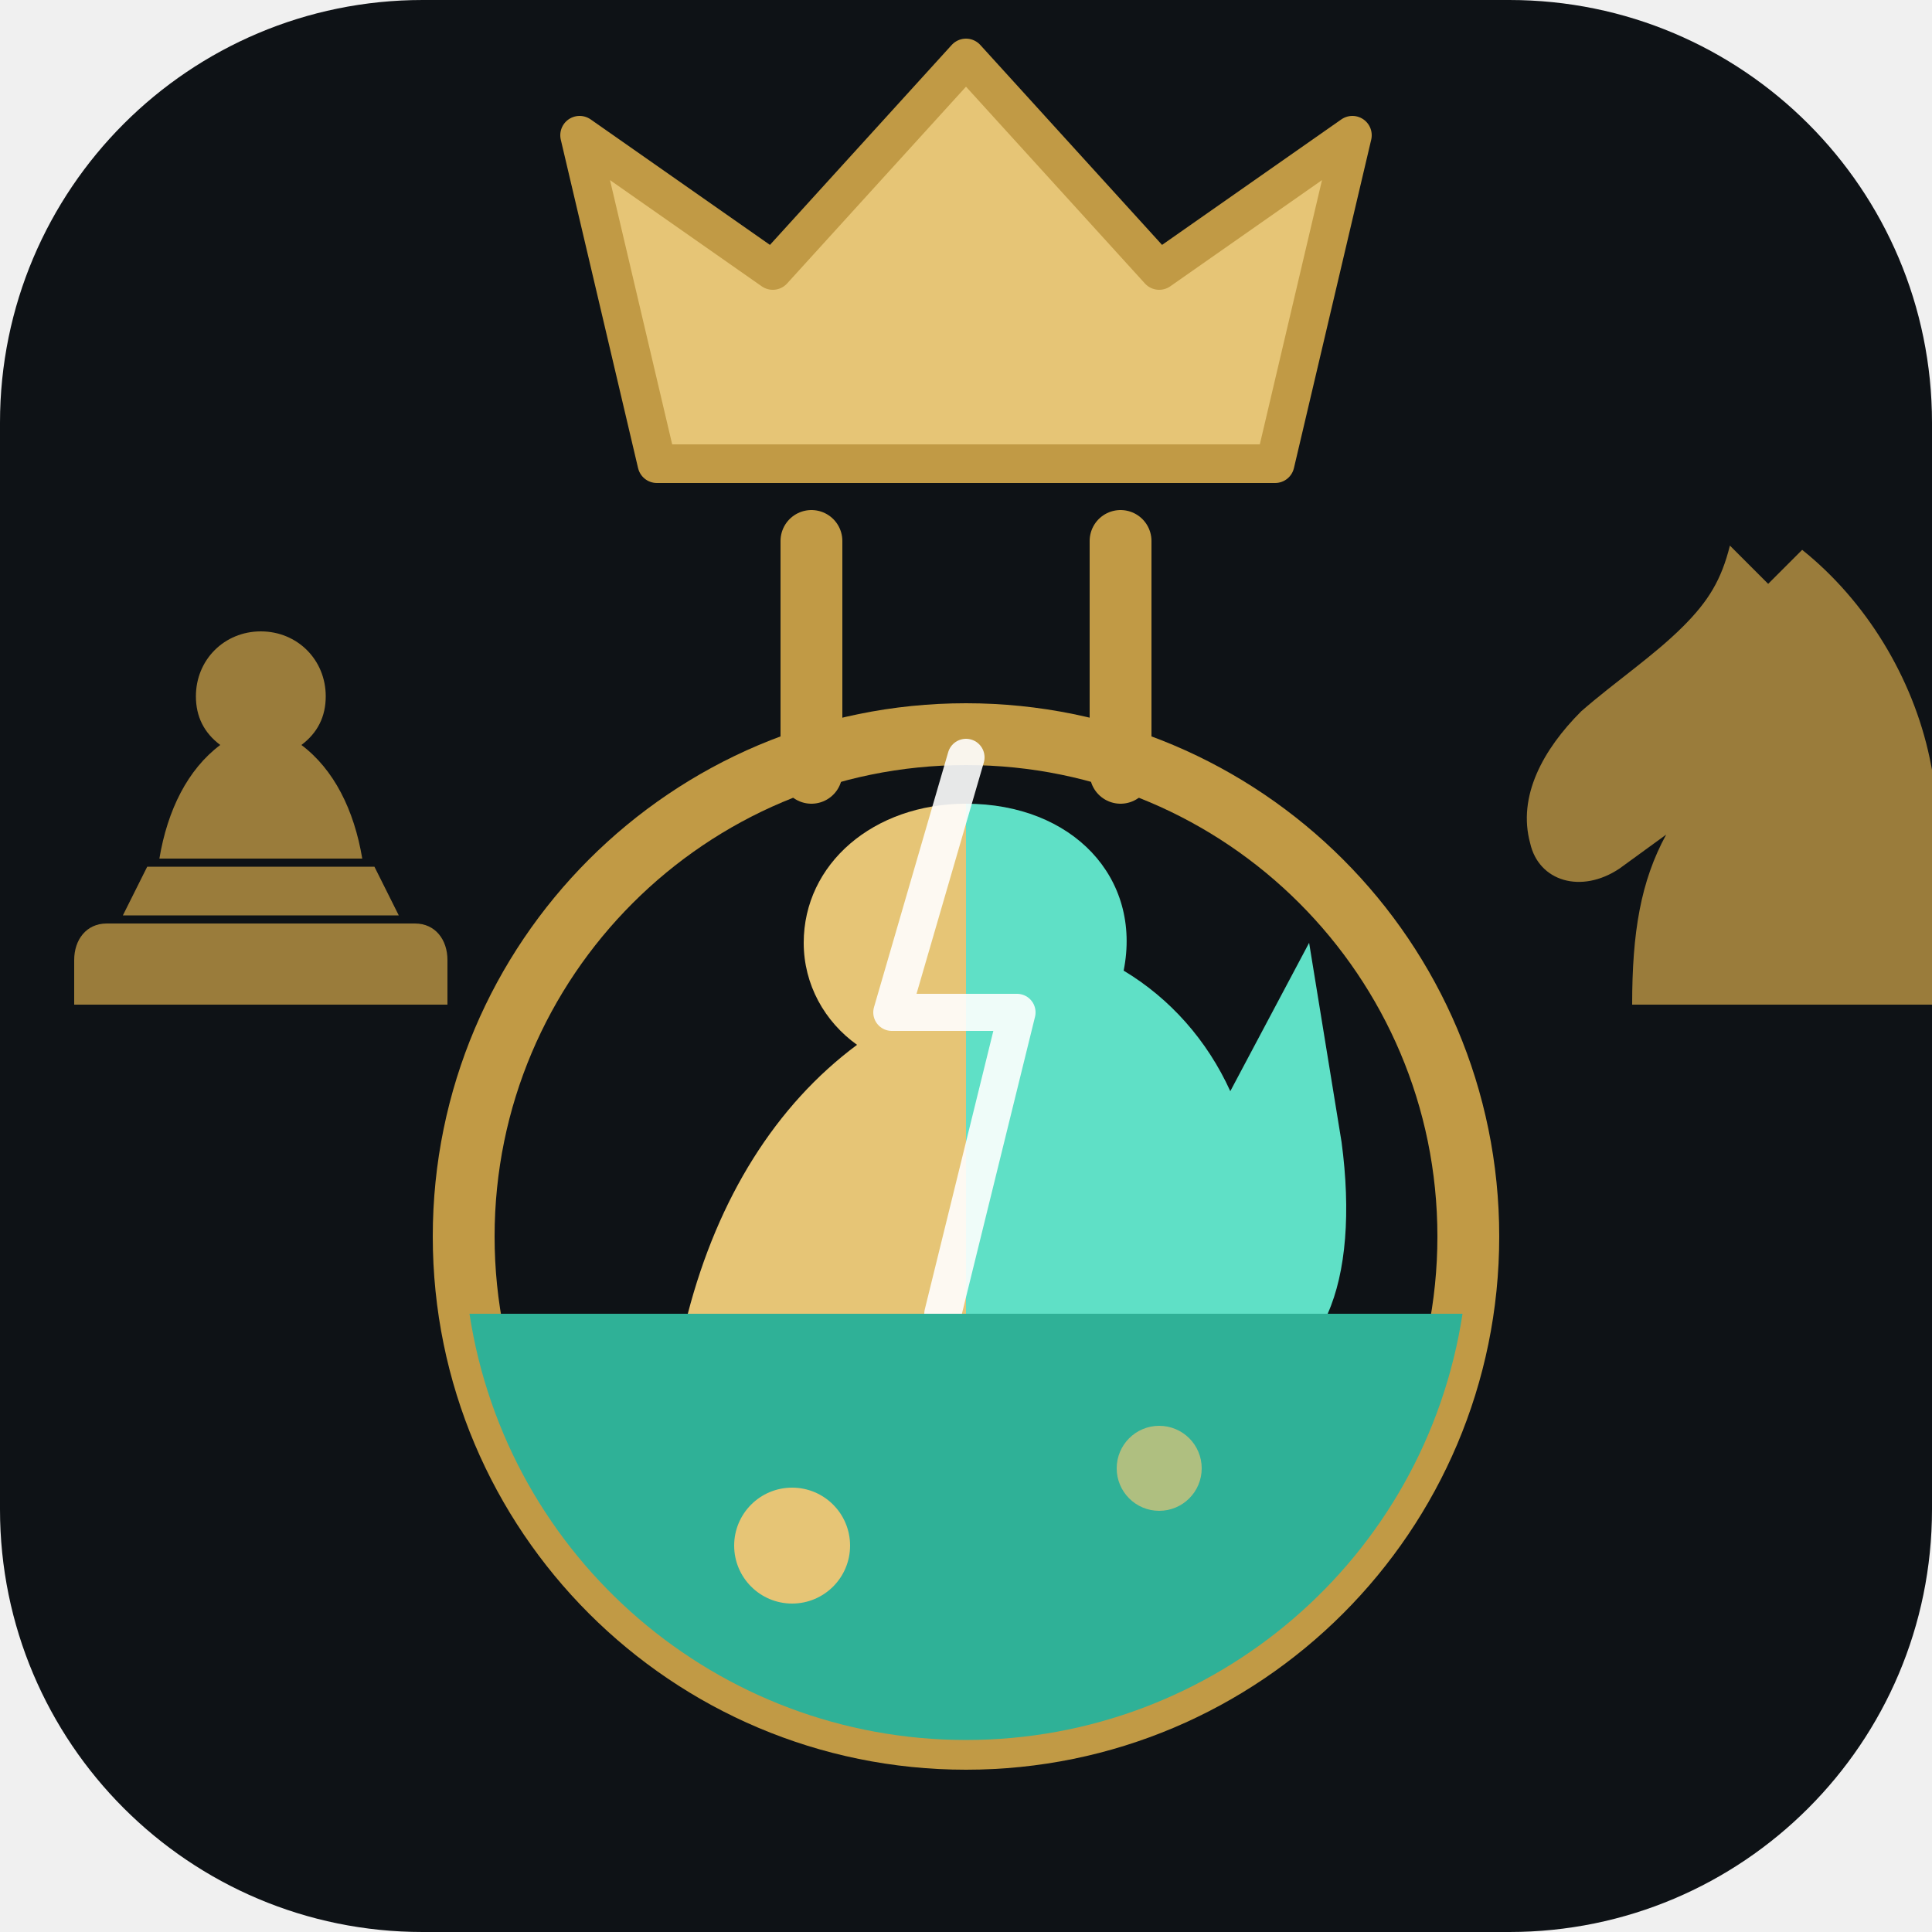
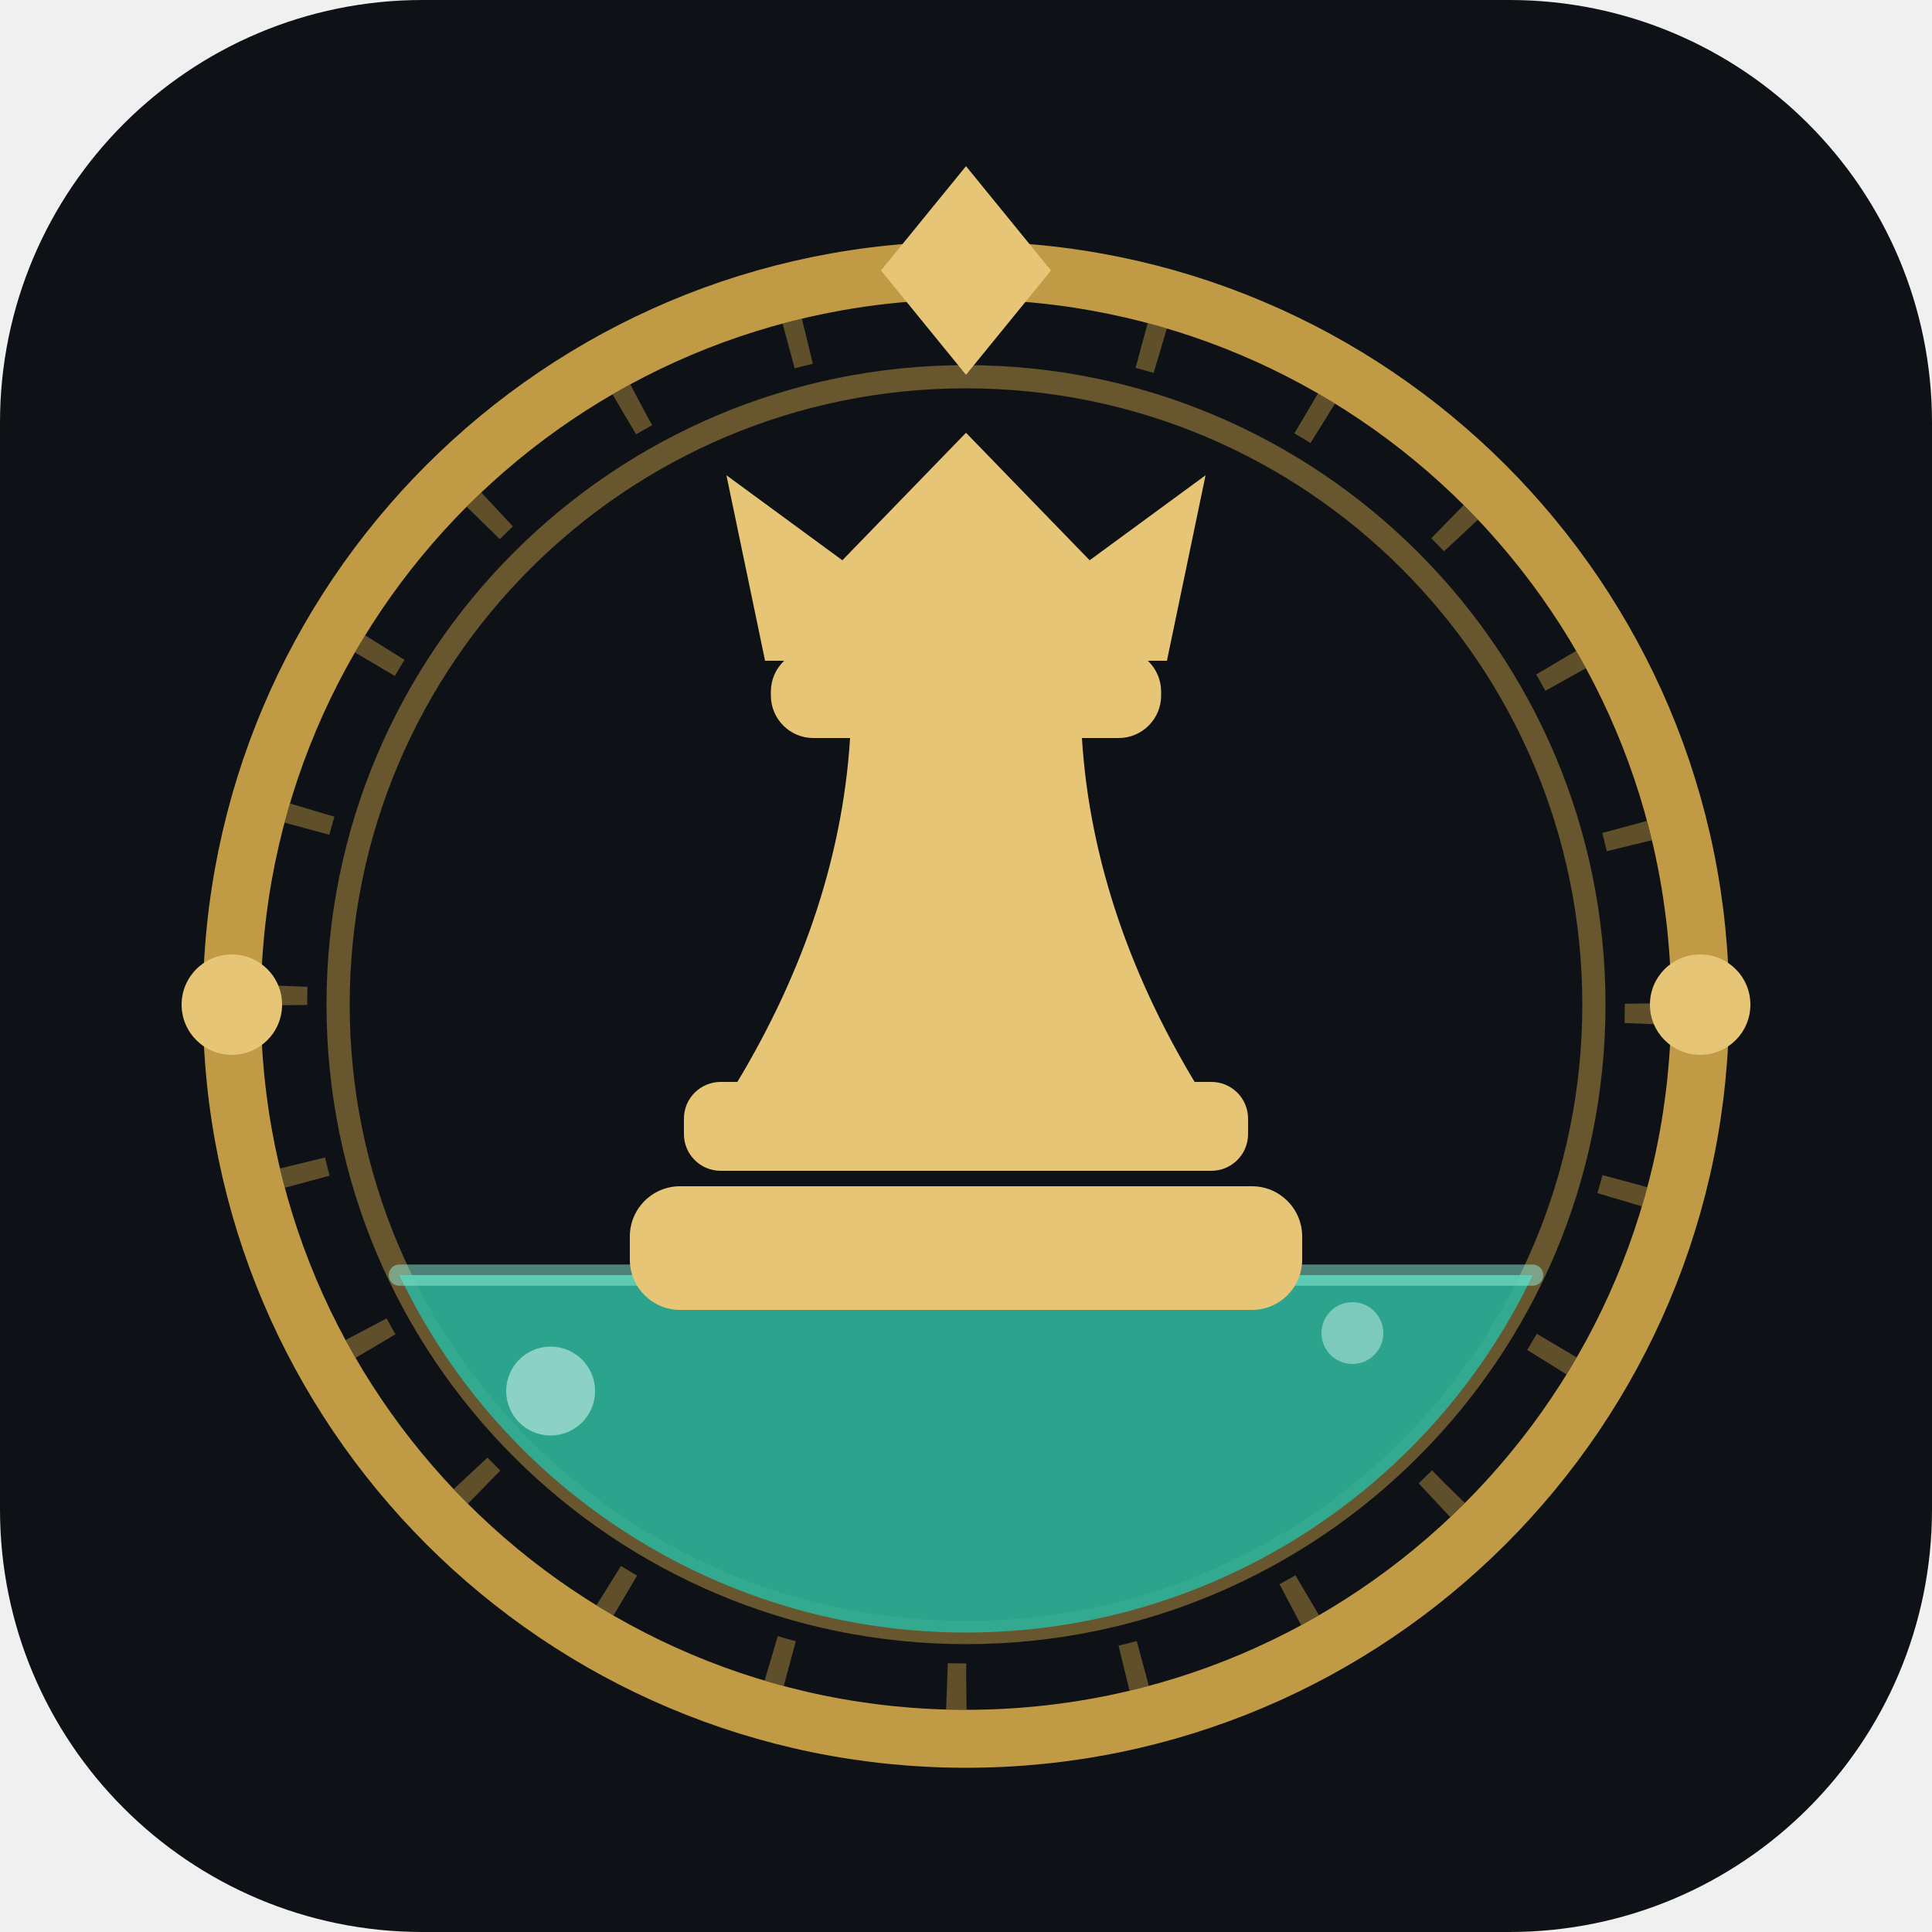
<svg xmlns="http://www.w3.org/2000/svg" viewBox="0 0 64 64" role="img" aria-label="Epic Chess">
  <rect width="64" height="64" rx="14" fill="#0e1216" />
  <g transform="scale(.64)">
-     <g fill="#c19a45" opacity=".78">
-       <path transform="translate(3 31) scale(.21)" d="M50 8c-9 0-16 7-16 16 0 5 2 9 6 12-8 6-13 16-15 28h50c-2-12-7-22-15-28 4-3 6-7 6-12 0-9-7-16-16-16zM22 66h56l6 12H16zM12 80h76c5 0 8 4 8 9v11H4V89c0-5 3-9 8-9z" />
-       <path transform="translate(77 30) scale(.22)" d="M34 100c0-17 2-29 8-40l-11 8c-9 6-19 3-21-6-3-11 3-22 12-31C30 24 39 18 46 11c6-6 9-11 11-19l9 9 8-8c15 12 26 30 30 49 4 19 5 39 5 58z" />
+     <circle cx="50" cy="52" r="38" fill="none" stroke="#c19a45" stroke-width="3" />
+     <circle cx="50" cy="52" r="32.5" fill="none" stroke="#c19a45" stroke-width="1.2" opacity=".5" />
+     <circle cx="50" cy="52" r="35.3" fill="none" stroke="#c19a45" stroke-width="2.4" stroke-dasharray="1 8.24" opacity=".45" />
+     <path d="M20.67 66A32.5 32.5 0 0 0 79.33 66Z" fill="#2fb197" opacity=".92" />
+     <path d="M20.67 66h58.66" fill="none" stroke="#8ff0dc" stroke-width="1.1" opacity=".5" stroke-linecap="round" />
+     <circle cx="28.5" cy="72" r="2.3" fill="#eafffb" opacity=".5" />
+     <circle cx="70" cy="69" r="1.6" fill="#eafffb" opacity=".42" />
+     <g fill="#e6c576">
+       <path d="M39.6 34.2 37.6 24.6l6 4.4L50 22.4l6.4 6.6 6-4.4-2 9.6Z" />
+       <rect x="39.9" y="33.6" width="20.2" height="4.6" rx="2.2" />
+       <path d="M44 38.2c-.4 6.4-2.6 12.6-6.2 18.4h24.4c-3.6-5.8-5.8-12-6.2-18.4Z" />
+       <rect x="35.4" y="56" width="29.2" height="4.6" rx="1.9" />
+       <rect x="32.6" y="61.4" width="34.8" height="6.4" rx="2.6" />
    </g>
-     <path d="M34 24 30 7l10 7 10-11 10 11 10-7-4 17z" fill="#e6c576" stroke="#c19a45" stroke-width="2" stroke-linejoin="round" />
-     <path d="M42 28v12M58 28v12" stroke="#c19a45" stroke-width="3.2" stroke-linecap="round" />
-     <circle cx="50" cy="64" r="26" fill="none" stroke="#c19a45" stroke-width="3.2" />
-     <g transform="translate(50 68) scale(1.2) translate(-50 -68)">
-       <path d="M50 46c-4 0-7 2.6-7 6 0 1.8.9 3.4 2.3 4.4-3.5 2.6-6 6.6-7.3 11.6H50z" fill="#e6c576" />
-       <path d="M50 46c4.6 0 7.6 3.2 6.8 7.2 2 1.2 3.6 3 4.6 5.2l3.4-6.4 1.4 8.6c.4 3 .2 5.6-.6 7.4H50z" fill="#5fe0c6" />
-       <path d="M50 44l-3.2 11h5.4L49 68" fill="none" stroke="#fff" stroke-width="1.6" stroke-linecap="round" stroke-linejoin="round" opacity=".9" />
-     </g>
-     <path d="M24.3 68A26 26 0 0 0 75.7 68Z" fill="#2fb197" />
-     <circle cx="41" cy="80" r="3" fill="#e6c576" />
-     <circle cx="60" cy="76" r="2.2" fill="#e6c576" opacity=".7" />
+     <path d="M50 8.6 54.4 14 50 19.4 45.6 14Z" fill="#e6c576" />
+     <circle cx="12" cy="52" r="2.6" fill="#e6c576" />
+     <circle cx="88" cy="52" r="2.6" fill="#e6c576" />
  </g>
</svg>
